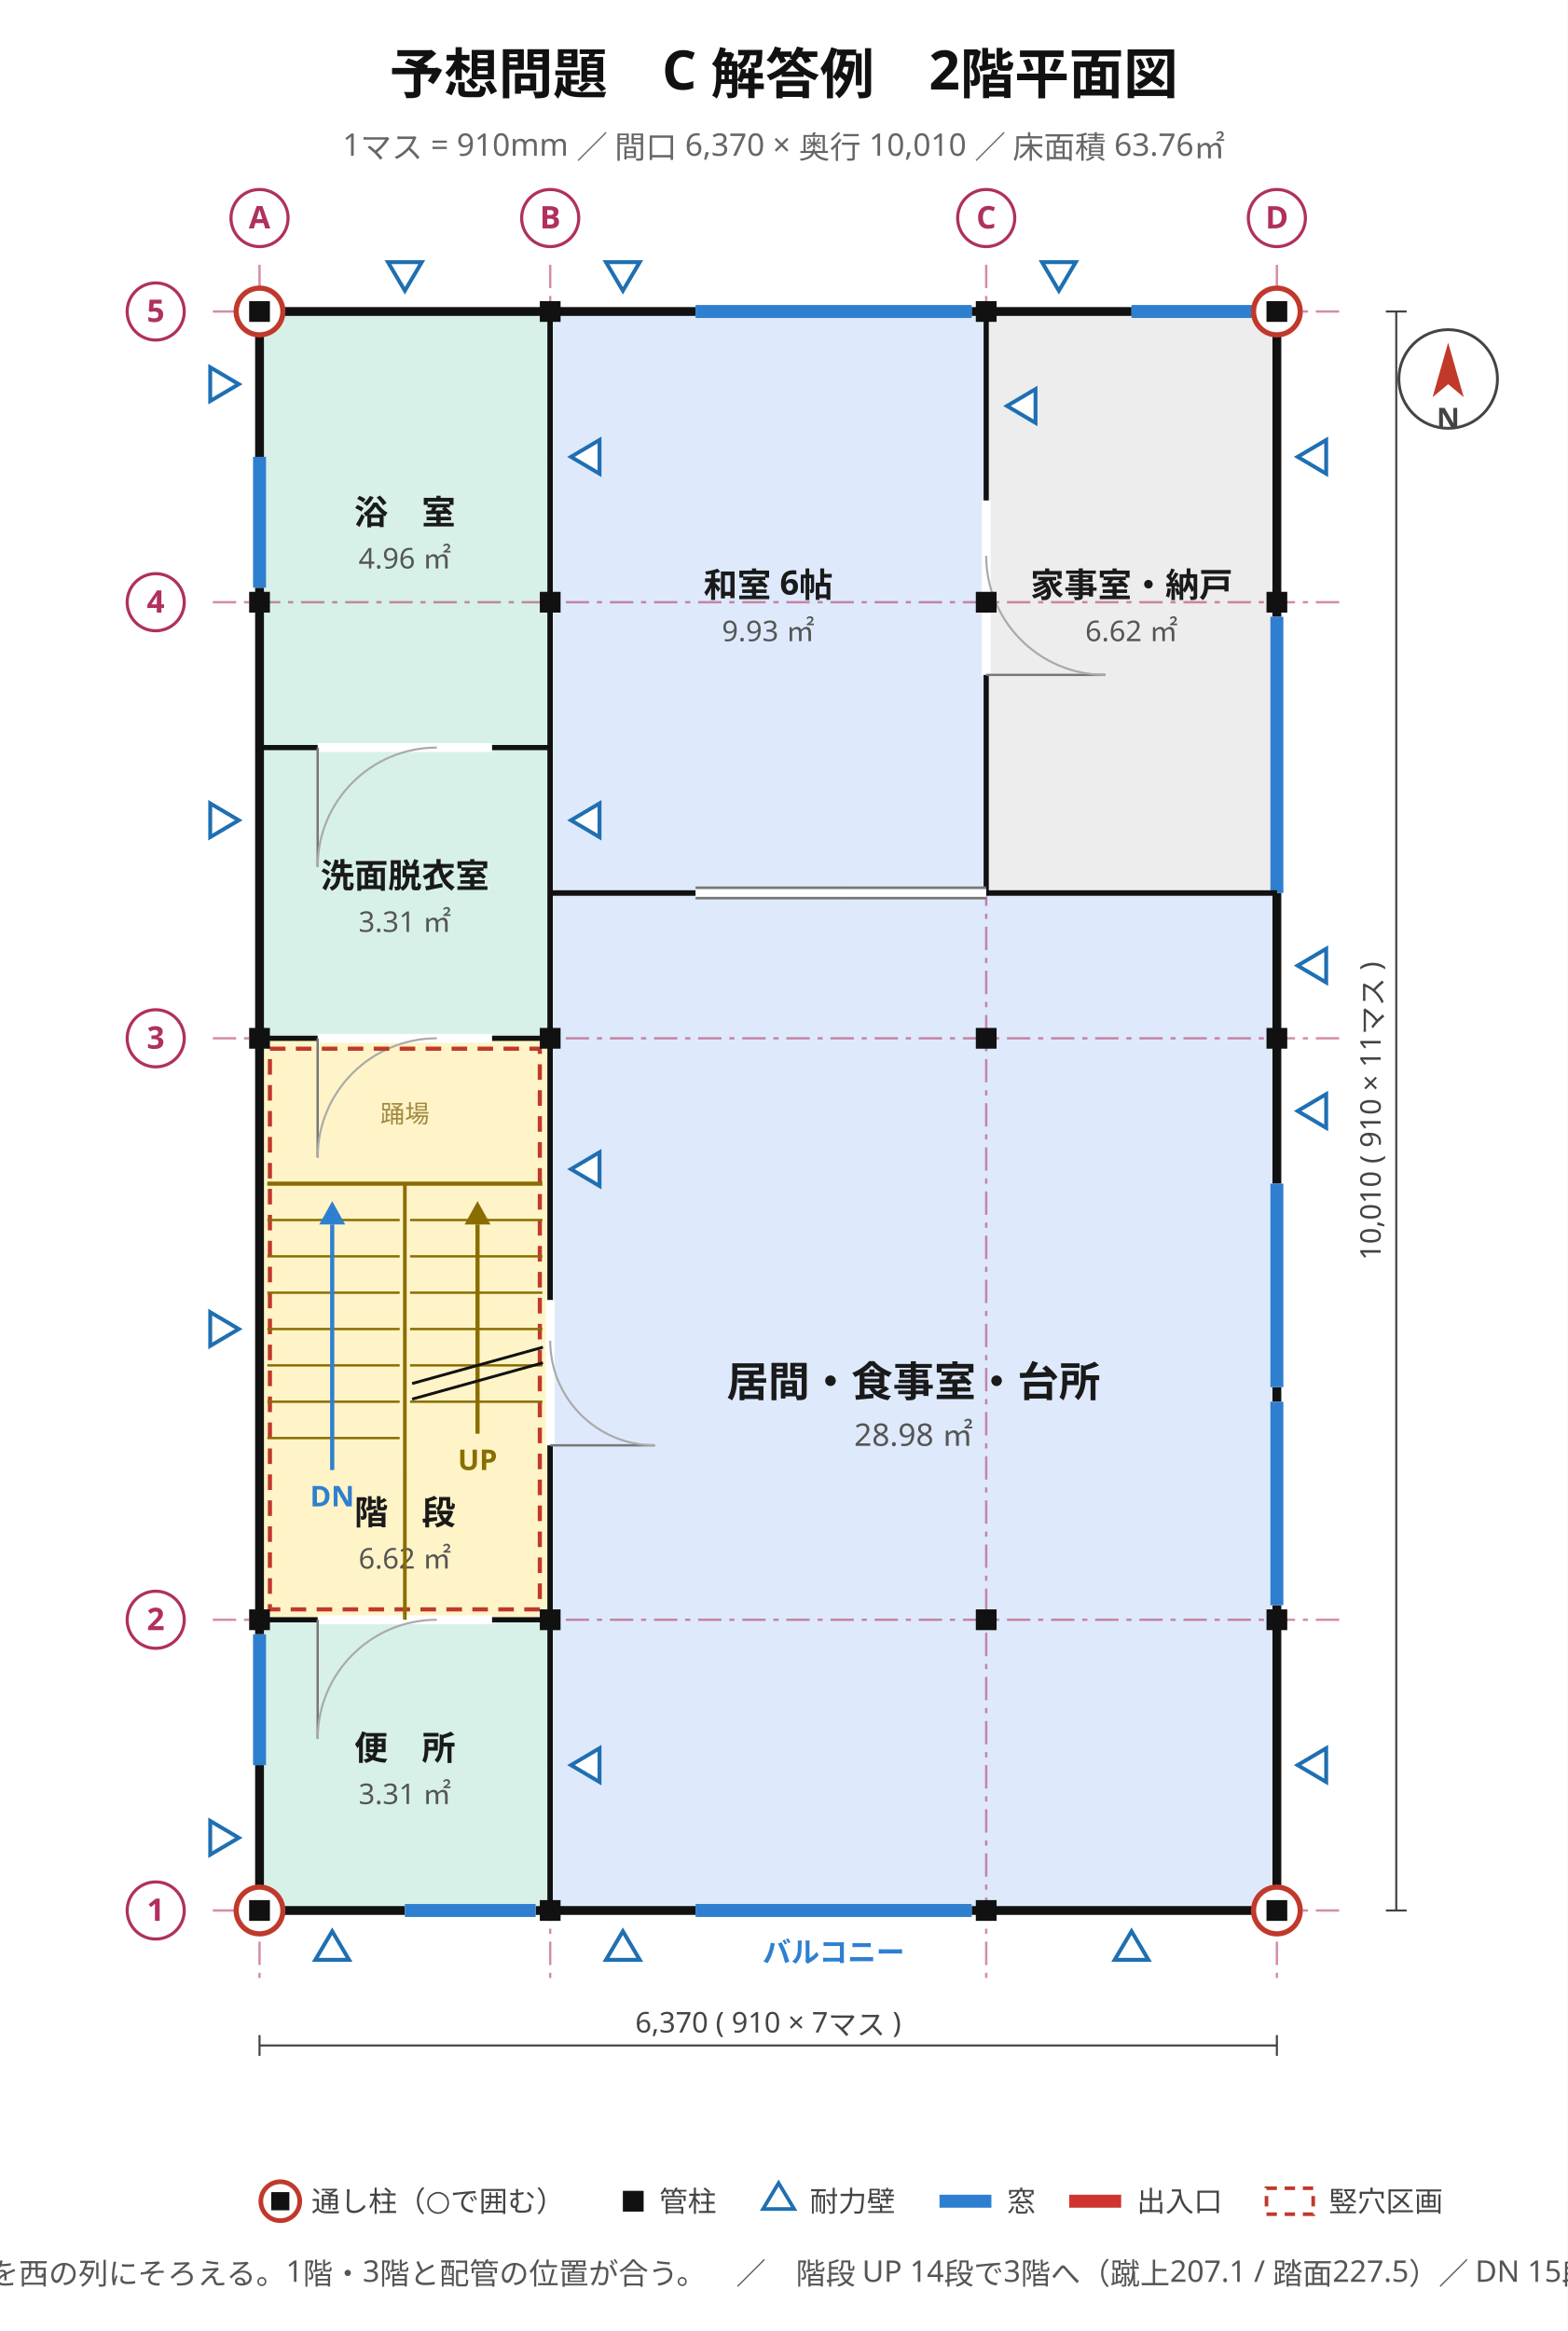
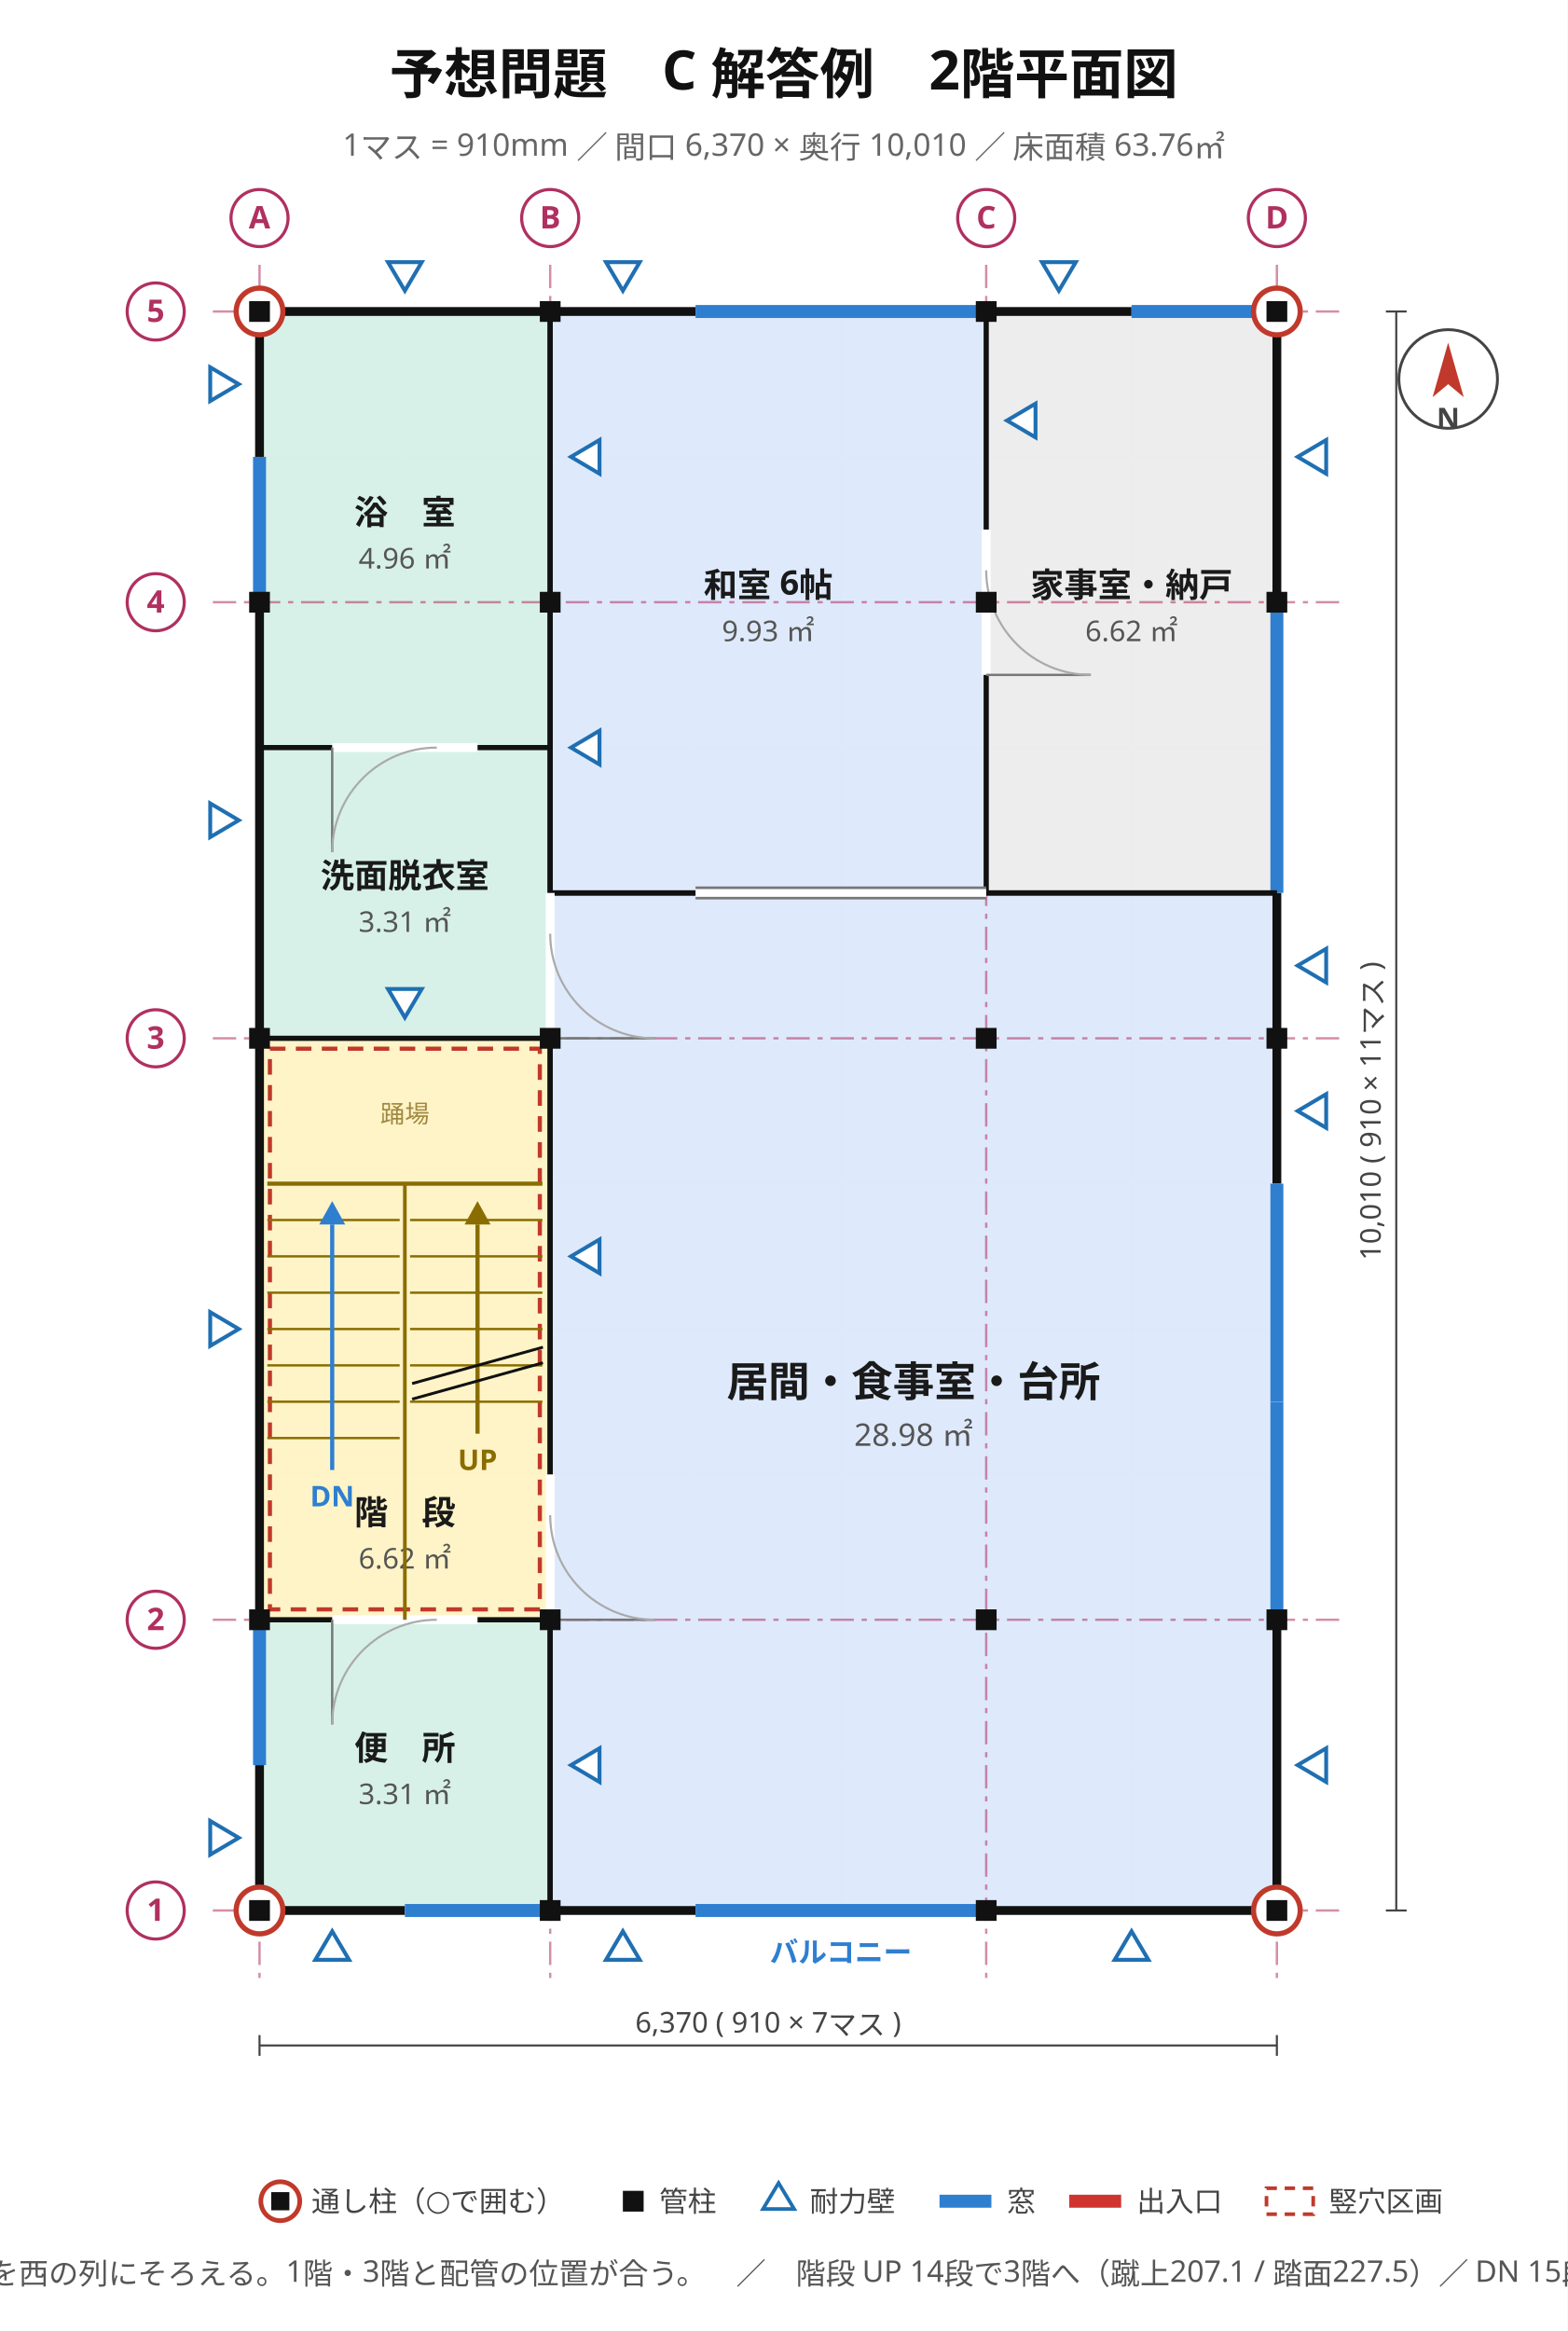
<svg xmlns="http://www.w3.org/2000/svg" viewBox="0 0 604 898" width="604" height="898" font-family="'Hiragino Sans','Hiragino Kaku Gothic ProN','Noto Sans JP','Yu Gothic',Meiryo,'IPAGothic',sans-serif">
  <rect width="604" height="898" fill="#ffffff" />
  <text x="302" y="36" font-size="21" text-anchor="middle" fill="#111" font-weight="700" font-family="'Hiragino Sans','Hiragino Kaku Gothic ProN','Noto Sans JP','Yu Gothic',Meiryo,'IPAGothic',sans-serif">予想問題　C 解答例　2階平面図</text>
  <text x="302" y="60" font-size="12" text-anchor="middle" fill="#666" font-weight="400" font-family="'Hiragino Sans','Hiragino Kaku Gothic ProN','Noto Sans JP','Yu Gothic',Meiryo,'IPAGothic',sans-serif">1マス = 910mm ／ 間口 6,370 × 奥行 10,010 ／ 床面積 63.76㎡</text>
  <line x1="100" y1="120" x2="100" y2="736" stroke="#e8e8e8" stroke-width="0.7" />
  <line x1="156" y1="120" x2="156" y2="736" stroke="#e8e8e8" stroke-width="0.7" />
  <line x1="212" y1="120" x2="212" y2="736" stroke="#e8e8e8" stroke-width="0.7" />
  <line x1="268" y1="120" x2="268" y2="736" stroke="#e8e8e8" stroke-width="0.7" />
  <line x1="324" y1="120" x2="324" y2="736" stroke="#e8e8e8" stroke-width="0.7" />
  <line x1="380" y1="120" x2="380" y2="736" stroke="#e8e8e8" stroke-width="0.7" />
  <line x1="436" y1="120" x2="436" y2="736" stroke="#e8e8e8" stroke-width="0.7" />
  <line x1="492" y1="120" x2="492" y2="736" stroke="#e8e8e8" stroke-width="0.7" />
  <line x1="100" y1="736" x2="492" y2="736" stroke="#e8e8e8" stroke-width="0.7" />
  <line x1="100" y1="680" x2="492" y2="680" stroke="#e8e8e8" stroke-width="0.7" />
  <line x1="100" y1="624" x2="492" y2="624" stroke="#e8e8e8" stroke-width="0.7" />
  <line x1="100" y1="568" x2="492" y2="568" stroke="#e8e8e8" stroke-width="0.7" />
  <line x1="100" y1="512" x2="492" y2="512" stroke="#e8e8e8" stroke-width="0.7" />
  <line x1="100" y1="456" x2="492" y2="456" stroke="#e8e8e8" stroke-width="0.7" />
  <line x1="100" y1="400" x2="492" y2="400" stroke="#e8e8e8" stroke-width="0.7" />
  <line x1="100" y1="344" x2="492" y2="344" stroke="#e8e8e8" stroke-width="0.7" />
  <line x1="100" y1="288" x2="492" y2="288" stroke="#e8e8e8" stroke-width="0.7" />
  <line x1="100" y1="232" x2="492" y2="232" stroke="#e8e8e8" stroke-width="0.7" />
  <line x1="100" y1="176" x2="492" y2="176" stroke="#e8e8e8" stroke-width="0.7" />
  <line x1="100" y1="120" x2="492" y2="120" stroke="#e8e8e8" stroke-width="0.7" />
  <rect x="100" y="624" width="112" height="112" fill="#d5f0e7" stroke="#2f9077" stroke-width="1.2" opacity="0.95" />
  <text x="156" y="678" font-size="13" text-anchor="middle" fill="#1a1a1a" font-weight="700" font-family="'Hiragino Sans','Hiragino Kaku Gothic ProN','Noto Sans JP','Yu Gothic',Meiryo,'IPAGothic',sans-serif">便　所</text>
  <text x="156" y="695" font-size="11" text-anchor="middle" fill="#555" font-weight="400" font-family="'Hiragino Sans','Hiragino Kaku Gothic ProN','Noto Sans JP','Yu Gothic',Meiryo,'IPAGothic',sans-serif">3.31 ㎡</text>
  <rect x="100" y="400" width="112" height="224" fill="#fff3c4" stroke="#bb9508" stroke-width="1.2" opacity="0.95" />
  <text x="156" y="587.28" font-size="13" text-anchor="middle" fill="#1a1a1a" font-weight="700" font-family="'Hiragino Sans','Hiragino Kaku Gothic ProN','Noto Sans JP','Yu Gothic',Meiryo,'IPAGothic',sans-serif">階　段</text>
  <text x="156" y="604.28" font-size="11" text-anchor="middle" fill="#555" font-weight="400" font-family="'Hiragino Sans','Hiragino Kaku Gothic ProN','Noto Sans JP','Yu Gothic',Meiryo,'IPAGothic',sans-serif">6.62 ㎡</text>
  <rect x="100" y="288" width="112" height="112" fill="#d5f0e7" stroke="#2f9077" stroke-width="1.2" opacity="0.95" />
  <text x="156" y="342" font-size="13" text-anchor="middle" fill="#1a1a1a" font-weight="700" font-family="'Hiragino Sans','Hiragino Kaku Gothic ProN','Noto Sans JP','Yu Gothic',Meiryo,'IPAGothic',sans-serif">洗面脱衣室</text>
  <text x="156" y="359" font-size="11" text-anchor="middle" fill="#555" font-weight="400" font-family="'Hiragino Sans','Hiragino Kaku Gothic ProN','Noto Sans JP','Yu Gothic',Meiryo,'IPAGothic',sans-serif">3.31 ㎡</text>
  <rect x="100" y="120" width="112" height="168" fill="#d5f0e7" stroke="#2f9077" stroke-width="1.2" opacity="0.95" />
  <text x="156" y="202" font-size="13" text-anchor="middle" fill="#1a1a1a" font-weight="700" font-family="'Hiragino Sans','Hiragino Kaku Gothic ProN','Noto Sans JP','Yu Gothic',Meiryo,'IPAGothic',sans-serif">浴　室</text>
  <text x="156" y="219" font-size="11" text-anchor="middle" fill="#555" font-weight="400" font-family="'Hiragino Sans','Hiragino Kaku Gothic ProN','Noto Sans JP','Yu Gothic',Meiryo,'IPAGothic',sans-serif">4.96 ㎡</text>
  <rect x="212" y="344" width="280" height="392" fill="#dce9fb" stroke="#4a76b8" stroke-width="1.2" opacity="0.95" />
  <text x="352" y="538" font-size="16" text-anchor="middle" fill="#1a1a1a" font-weight="700" font-family="'Hiragino Sans','Hiragino Kaku Gothic ProN','Noto Sans JP','Yu Gothic',Meiryo,'IPAGothic',sans-serif">居間・食事室・台所</text>
  <text x="352" y="557" font-size="12" text-anchor="middle" fill="#555" font-weight="400" font-family="'Hiragino Sans','Hiragino Kaku Gothic ProN','Noto Sans JP','Yu Gothic',Meiryo,'IPAGothic',sans-serif">28.98 ㎡</text>
  <rect x="212" y="120" width="168" height="224" fill="#dce9fb" stroke="#4a76b8" stroke-width="1.2" opacity="0.95" />
  <text x="296" y="230" font-size="13" text-anchor="middle" fill="#1a1a1a" font-weight="700" font-family="'Hiragino Sans','Hiragino Kaku Gothic ProN','Noto Sans JP','Yu Gothic',Meiryo,'IPAGothic',sans-serif">和室 6帖</text>
  <text x="296" y="247" font-size="11" text-anchor="middle" fill="#555" font-weight="400" font-family="'Hiragino Sans','Hiragino Kaku Gothic ProN','Noto Sans JP','Yu Gothic',Meiryo,'IPAGothic',sans-serif">9.93 ㎡</text>
  <rect x="380" y="120" width="112" height="224" fill="#ececec" stroke="#8a8a8a" stroke-width="1.2" opacity="0.95" />
  <text x="436" y="230" font-size="13" text-anchor="middle" fill="#1a1a1a" font-weight="700" font-family="'Hiragino Sans','Hiragino Kaku Gothic ProN','Noto Sans JP','Yu Gothic',Meiryo,'IPAGothic',sans-serif">家事室・納戸</text>
  <text x="436" y="247" font-size="11" text-anchor="middle" fill="#555" font-weight="400" font-family="'Hiragino Sans','Hiragino Kaku Gothic ProN','Noto Sans JP','Yu Gothic',Meiryo,'IPAGothic',sans-serif">6.62 ㎡</text>
  <line x1="100" y1="102" x2="100" y2="762" stroke="#b03060" stroke-width="0.9" stroke-dasharray="9 3 2 3" opacity="0.55" />
  <line x1="212" y1="102" x2="212" y2="762" stroke="#b03060" stroke-width="0.9" stroke-dasharray="9 3 2 3" opacity="0.55" />
  <line x1="380" y1="102" x2="380" y2="762" stroke="#b03060" stroke-width="0.9" stroke-dasharray="9 3 2 3" opacity="0.55" />
  <line x1="492" y1="102" x2="492" y2="762" stroke="#b03060" stroke-width="0.9" stroke-dasharray="9 3 2 3" opacity="0.55" />
  <line x1="82" y1="736" x2="518" y2="736" stroke="#b03060" stroke-width="0.9" stroke-dasharray="9 3 2 3" opacity="0.55" />
  <line x1="82" y1="624" x2="518" y2="624" stroke="#b03060" stroke-width="0.9" stroke-dasharray="9 3 2 3" opacity="0.55" />
  <line x1="82" y1="400" x2="518" y2="400" stroke="#b03060" stroke-width="0.9" stroke-dasharray="9 3 2 3" opacity="0.55" />
  <line x1="82" y1="232" x2="518" y2="232" stroke="#b03060" stroke-width="0.9" stroke-dasharray="9 3 2 3" opacity="0.55" />
  <line x1="82" y1="120" x2="518" y2="120" stroke="#b03060" stroke-width="0.9" stroke-dasharray="9 3 2 3" opacity="0.55" />
  <rect x="100" y="120" width="392" height="616" stroke="#111" stroke-width="3.4" fill="none" />
-   <line x1="268" y1="736" x2="374.4" y2="736" stroke="#ffffff" stroke-width="4.2" />
-   <line x1="268" y1="736" x2="374.4" y2="736" stroke="#2f7fd0" stroke-width="5.0" />
-   <text x="321.2" y="756" font-size="11" text-anchor="middle" fill="#2f7fd0" font-weight="700" font-family="'Hiragino Sans','Hiragino Kaku Gothic ProN','Noto Sans JP','Yu Gothic',Meiryo,'IPAGothic',sans-serif">バルコニー</text>
-   <line x1="156" y1="736" x2="206.4" y2="736" stroke="#ffffff" stroke-width="4.2" />
-   <line x1="156" y1="736" x2="206.4" y2="736" stroke="#2f7fd0" stroke-width="5.0" />
-   <line x1="268" y1="120" x2="374.4" y2="120" stroke="#ffffff" stroke-width="4.2" />
-   <line x1="268" y1="120" x2="374.4" y2="120" stroke="#2f7fd0" stroke-width="5.0" />
-   <line x1="436" y1="120" x2="486.4" y2="120" stroke="#ffffff" stroke-width="4.2" />
-   <line x1="436" y1="120" x2="486.4" y2="120" stroke="#2f7fd0" stroke-width="5.0" />
-   <line x1="100" y1="680" x2="100" y2="629.6" stroke="#ffffff" stroke-width="4.2" />
-   <line x1="100" y1="680" x2="100" y2="629.6" stroke="#2f7fd0" stroke-width="5.0" />
-   <line x1="100" y1="226.4" x2="100" y2="176" stroke="#ffffff" stroke-width="4.2" />
-   <line x1="100" y1="226.4" x2="100" y2="176" stroke="#2f7fd0" stroke-width="5.0" />
-   <line x1="492" y1="618.4" x2="492" y2="540" stroke="#ffffff" stroke-width="4.2" />
-   <line x1="492" y1="618.4" x2="492" y2="540" stroke="#2f7fd0" stroke-width="5.0" />
-   <line x1="492" y1="534.4" x2="492" y2="456" stroke="#ffffff" stroke-width="4.2" />
-   <line x1="492" y1="534.4" x2="492" y2="456" stroke="#2f7fd0" stroke-width="5.0" />
-   <line x1="492" y1="344" x2="492" y2="237.6" stroke="#ffffff" stroke-width="4.2" />
-   <line x1="492" y1="344" x2="492" y2="237.6" stroke="#2f7fd0" stroke-width="5.0" />
+   <line x1="268" y1="736" x2="380" y2="736" stroke="#ffffff" stroke-width="4.2" />
+   <line x1="268" y1="736" x2="380" y2="736" stroke="#2f7fd0" stroke-width="5.0" />
+   <text x="324" y="756" font-size="11" text-anchor="middle" fill="#2f7fd0" font-weight="700" font-family="'Hiragino Sans','Hiragino Kaku Gothic ProN','Noto Sans JP','Yu Gothic',Meiryo,'IPAGothic',sans-serif">バルコニー</text>
+   <line x1="156" y1="736" x2="212" y2="736" stroke="#ffffff" stroke-width="4.2" />
+   <line x1="156" y1="736" x2="212" y2="736" stroke="#2f7fd0" stroke-width="5.0" />
+   <line x1="268" y1="120" x2="380" y2="120" stroke="#ffffff" stroke-width="4.2" />
+   <line x1="268" y1="120" x2="380" y2="120" stroke="#2f7fd0" stroke-width="5.0" />
+   <line x1="436" y1="120" x2="492" y2="120" stroke="#ffffff" stroke-width="4.2" />
+   <line x1="436" y1="120" x2="492" y2="120" stroke="#2f7fd0" stroke-width="5.0" />
+   <line x1="100" y1="680" x2="100" y2="624" stroke="#ffffff" stroke-width="4.2" />
+   <line x1="100" y1="680" x2="100" y2="624" stroke="#2f7fd0" stroke-width="5.0" />
+   <line x1="100" y1="232" x2="100" y2="176" stroke="#ffffff" stroke-width="4.2" />
+   <line x1="100" y1="232" x2="100" y2="176" stroke="#2f7fd0" stroke-width="5.0" />
+   <line x1="492" y1="624" x2="492" y2="540" stroke="#ffffff" stroke-width="4.2" />
+   <line x1="492" y1="624" x2="492" y2="540" stroke="#2f7fd0" stroke-width="5.0" />
+   <line x1="492" y1="540" x2="492" y2="456" stroke="#ffffff" stroke-width="4.2" />
+   <line x1="492" y1="540" x2="492" y2="456" stroke="#2f7fd0" stroke-width="5.0" />
+   <line x1="492" y1="344" x2="492" y2="232" stroke="#ffffff" stroke-width="4.2" />
+   <line x1="492" y1="344" x2="492" y2="232" stroke="#2f7fd0" stroke-width="5.0" />
+   <line x1="212" y1="624" x2="212" y2="400" stroke="#111" stroke-width="2.0" />
+   <line x1="380" y1="344" x2="380" y2="120" stroke="#111" stroke-width="2.0" />
+   <line x1="380" y1="344" x2="492" y2="344" stroke="#111" stroke-width="2.0" />
  <line x1="212" y1="344" x2="212" y2="120" stroke="#111" stroke-width="2.0" />
-   <line x1="212" y1="344" x2="492" y2="344" stroke="#111" stroke-width="2.0" />
-   <line x1="212" y1="624" x2="212" y2="400" stroke="#111" stroke-width="2.0" />
-   <line x1="100" y1="624" x2="212" y2="624" stroke="#111" stroke-width="2.0" />
  <line x1="212" y1="736" x2="212" y2="624" stroke="#111" stroke-width="2.0" />
-   <line x1="380" y1="344" x2="380" y2="120" stroke="#111" stroke-width="2.0" />
-   <line x1="212" y1="736" x2="212" y2="344" stroke="#111" stroke-width="2.0" />
+   <line x1="212" y1="344" x2="380" y2="344" stroke="#111" stroke-width="2.0" />
  <line x1="100" y1="400" x2="212" y2="400" stroke="#111" stroke-width="2.0" />
+   <line x1="100" y1="288" x2="212" y2="288" stroke="#111" stroke-width="2.0" />
  <line x1="212" y1="400" x2="212" y2="288" stroke="#111" stroke-width="2.0" />
  <line x1="212" y1="288" x2="212" y2="120" stroke="#111" stroke-width="2.0" />
-   <line x1="212" y1="344" x2="380" y2="344" stroke="#111" stroke-width="2.0" />
-   <line x1="100" y1="288" x2="212" y2="288" stroke="#111" stroke-width="2.0" />
-   <line x1="380" y1="344" x2="492" y2="344" stroke="#111" stroke-width="2.0" />
-   <line x1="122.4" y1="624" x2="189.6" y2="624" stroke="#ffffff" stroke-width="3.4" />
-   <line x1="122.4" y1="624" x2="122.4" y2="669.92" stroke="#777" stroke-width="0.9" />
-   <path d="M 122.4 669.9 A 45.9 45.9 0 0 1 168.3 624.0" stroke="#aaa" stroke-width="0.8" fill="none" />
-   <line x1="212" y1="556.8" x2="212" y2="500.8" stroke="#ffffff" stroke-width="3.4" />
-   <line x1="212" y1="556.8" x2="252.32" y2="556.8" stroke="#777" stroke-width="0.9" />
-   <path d="M 252.3 556.8 A 40.3 40.3 0 0 1 212.0 516.5" stroke="#aaa" stroke-width="0.8" fill="none" />
-   <line x1="122.4" y1="400" x2="189.6" y2="400" stroke="#ffffff" stroke-width="3.4" />
-   <line x1="122.4" y1="400" x2="122.4" y2="445.92" stroke="#777" stroke-width="0.9" />
-   <path d="M 122.4 445.9 A 45.9 45.9 0 0 1 168.3 400.0" stroke="#aaa" stroke-width="0.8" fill="none" />
-   <line x1="122.4" y1="288" x2="189.6" y2="288" stroke="#ffffff" stroke-width="3.4" />
-   <line x1="122.4" y1="288" x2="122.4" y2="333.92" stroke="#777" stroke-width="0.9" />
-   <path d="M 122.4 333.9 A 45.9 45.9 0 0 1 168.3 288.0" stroke="#aaa" stroke-width="0.8" fill="none" />
+   <line x1="212" y1="736" x2="212" y2="344" stroke="#111" stroke-width="2.0" />
+   <line x1="212" y1="344" x2="492" y2="344" stroke="#111" stroke-width="2.0" />
+   <line x1="100" y1="624" x2="212" y2="624" stroke="#111" stroke-width="2.0" />
+   <line x1="128" y1="624" x2="184" y2="624" stroke="#ffffff" stroke-width="3.4" />
+   <line x1="128" y1="624" x2="128" y2="664.32" stroke="#777" stroke-width="0.9" />
+   <path d="M 128.0 664.3 A 40.3 40.3 0 0 1 168.3 624.0" stroke="#aaa" stroke-width="0.8" fill="none" />
+   <line x1="212" y1="624" x2="212" y2="568" stroke="#ffffff" stroke-width="3.4" />
+   <line x1="212" y1="624" x2="252.32" y2="624" stroke="#777" stroke-width="0.9" />
+   <path d="M 252.3 624.0 A 40.3 40.3 0 0 1 212.0 583.7" stroke="#aaa" stroke-width="0.8" fill="none" />
+   <line x1="212" y1="400" x2="212" y2="344" stroke="#ffffff" stroke-width="3.4" />
+   <line x1="212" y1="400" x2="252.32" y2="400" stroke="#777" stroke-width="0.9" />
+   <path d="M 252.3 400.0 A 40.3 40.3 0 0 1 212.0 359.7" stroke="#aaa" stroke-width="0.8" fill="none" />
+   <line x1="128" y1="288" x2="184" y2="288" stroke="#ffffff" stroke-width="3.4" />
+   <line x1="128" y1="288" x2="128" y2="328.32" stroke="#777" stroke-width="0.9" />
+   <path d="M 128.0 328.3 A 40.3 40.3 0 0 1 168.3 288.0" stroke="#aaa" stroke-width="0.8" fill="none" />
  <line x1="268" y1="344" x2="380" y2="344" stroke="#ffffff" stroke-width="3.4" />
  <line x1="268" y1="342" x2="380" y2="342" stroke="#777" stroke-width="1.0" />
  <line x1="268" y1="346" x2="380" y2="346" stroke="#777" stroke-width="1.0" />
-   <line x1="380" y1="260" x2="380" y2="192.8" stroke="#ffffff" stroke-width="3.4" />
-   <line x1="380" y1="260" x2="425.92" y2="260" stroke="#777" stroke-width="0.9" />
-   <path d="M 425.9 260.0 A 45.9 45.9 0 0 1 380.0 214.1" stroke="#aaa" stroke-width="0.8" fill="none" />
+   <line x1="380" y1="260" x2="380" y2="204" stroke="#ffffff" stroke-width="3.4" />
+   <line x1="380" y1="260" x2="420.32" y2="260" stroke="#777" stroke-width="0.9" />
+   <path d="M 420.3 260.0 A 40.3 40.3 0 0 1 380.0 219.7" stroke="#aaa" stroke-width="0.8" fill="none" />
  <rect x="104" y="404" width="104" height="216" fill="none" stroke="#c0392b" stroke-width="1.6" stroke-dasharray="6 4" />
  <line x1="103" y1="456" x2="209" y2="456" stroke="#8a6d00" stroke-width="1.6" />
  <line x1="156" y1="624" x2="156" y2="456" stroke="#8a6d00" stroke-width="1.4" />
  <line x1="158" y1="470" x2="209" y2="470" stroke="#8a6d00" stroke-width="0.9" />
  <line x1="158" y1="484" x2="209" y2="484" stroke="#8a6d00" stroke-width="0.9" />
  <line x1="158" y1="498" x2="209" y2="498" stroke="#8a6d00" stroke-width="0.9" />
  <line x1="158" y1="512" x2="209" y2="512" stroke="#8a6d00" stroke-width="0.9" />
  <line x1="158" y1="526" x2="209" y2="526" stroke="#8a6d00" stroke-width="0.9" />
  <line x1="158" y1="540" x2="209" y2="540" stroke="#8a6d00" stroke-width="0.9" />
  <line x1="103" y1="470" x2="154" y2="470" stroke="#8a6d00" stroke-width="0.9" />
  <line x1="103" y1="484" x2="154" y2="484" stroke="#8a6d00" stroke-width="0.9" />
  <line x1="103" y1="498" x2="154" y2="498" stroke="#8a6d00" stroke-width="0.9" />
  <line x1="103" y1="512" x2="154" y2="512" stroke="#8a6d00" stroke-width="0.9" />
  <line x1="103" y1="526" x2="154" y2="526" stroke="#8a6d00" stroke-width="0.9" />
  <line x1="103" y1="540" x2="154" y2="540" stroke="#8a6d00" stroke-width="0.9" />
  <line x1="103" y1="554" x2="154" y2="554" stroke="#8a6d00" stroke-width="0.9" />
  <line x1="184" y1="552.32" x2="184" y2="471.72" stroke="#8a6d00" stroke-width="1.6" />
  <polygon points="184,462.72 179,471.72 189,471.72" fill="#8a6d00" />
  <text x="184" y="566.32" font-size="11" text-anchor="middle" fill="#8a6d00" font-weight="700" font-family="'Hiragino Sans','Hiragino Kaku Gothic ProN','Noto Sans JP','Yu Gothic',Meiryo,'IPAGothic',sans-serif">UP</text>
  <line x1="158.8" y1="533" x2="209.2" y2="519" stroke="#111" stroke-width="1.1" />
  <line x1="158.8" y1="539" x2="209.2" y2="525" stroke="#111" stroke-width="1.1" />
  <line x1="128" y1="566.32" x2="128" y2="471.72" stroke="#2f7fd0" stroke-width="1.6" />
  <polygon points="128,462.72 123,471.72 133,471.72" fill="#2f7fd0" />
  <text x="128" y="580.32" font-size="11" text-anchor="middle" fill="#2f7fd0" font-weight="700" font-family="'Hiragino Sans','Hiragino Kaku Gothic ProN','Noto Sans JP','Yu Gothic',Meiryo,'IPAGothic',sans-serif">DN</text>
  <text x="156" y="432.48" font-size="9.5" text-anchor="middle" fill="#a08840" font-weight="400" font-family="'Hiragino Sans','Hiragino Kaku Gothic ProN','Noto Sans JP','Yu Gothic',Meiryo,'IPAGothic',sans-serif">踊場</text>
  <polygon points="92,708 81,701.5 81,714.5" fill="#ffffff" stroke="#1f6fb2" stroke-width="1.5" />
  <polygon points="92,512 81,505.5 81,518.5" fill="#ffffff" stroke="#1f6fb2" stroke-width="1.5" />
  <polygon points="92,316 81,309.5 81,322.5" fill="#ffffff" stroke="#1f6fb2" stroke-width="1.5" />
  <polygon points="92,148 81,141.5 81,154.5" fill="#ffffff" stroke="#1f6fb2" stroke-width="1.5" />
  <polygon points="220,680 231,673.5 231,686.5" fill="#ffffff" stroke="#1f6fb2" stroke-width="1.5" />
-   <polygon points="220,450.4 231,443.9 231,456.9" fill="#ffffff" stroke="#1f6fb2" stroke-width="1.5" />
-   <polygon points="220,316 231,309.5 231,322.5" fill="#ffffff" stroke="#1f6fb2" stroke-width="1.5" />
+   <polygon points="220,484 231,477.5 231,490.5" fill="#ffffff" stroke="#1f6fb2" stroke-width="1.5" />
+   <polygon points="220,288 231,281.5 231,294.5" fill="#ffffff" stroke="#1f6fb2" stroke-width="1.5" />
  <polygon points="220,176 231,169.5 231,182.5" fill="#ffffff" stroke="#1f6fb2" stroke-width="1.5" />
-   <polygon points="388,156.4 399,149.9 399,162.9" fill="#ffffff" stroke="#1f6fb2" stroke-width="1.5" />
+   <polygon points="388,162 399,155.5 399,168.5" fill="#ffffff" stroke="#1f6fb2" stroke-width="1.5" />
  <polygon points="500,680 511,673.5 511,686.5" fill="#ffffff" stroke="#1f6fb2" stroke-width="1.5" />
  <polygon points="500,428 511,421.5 511,434.5" fill="#ffffff" stroke="#1f6fb2" stroke-width="1.5" />
  <polygon points="500,372 511,365.5 511,378.5" fill="#ffffff" stroke="#1f6fb2" stroke-width="1.5" />
  <polygon points="500,176 511,169.5 511,182.5" fill="#ffffff" stroke="#1f6fb2" stroke-width="1.5" />
  <polygon points="128,744 121.5,755 134.5,755" fill="#ffffff" stroke="#1f6fb2" stroke-width="1.5" />
  <polygon points="240,744 233.5,755 246.5,755" fill="#ffffff" stroke="#1f6fb2" stroke-width="1.5" />
  <polygon points="436,744 429.5,755 442.5,755" fill="#ffffff" stroke="#1f6fb2" stroke-width="1.5" />
+   <polygon points="156,392 149.5,381 162.5,381" fill="#ffffff" stroke="#1f6fb2" stroke-width="1.5" />
  <polygon points="156,112 149.5,101 162.5,101" fill="#ffffff" stroke="#1f6fb2" stroke-width="1.5" />
  <polygon points="240,112 233.5,101 246.5,101" fill="#ffffff" stroke="#1f6fb2" stroke-width="1.5" />
  <polygon points="408,112 401.5,101 414.5,101" fill="#ffffff" stroke="#1f6fb2" stroke-width="1.5" />
  <rect x="208" y="732" width="8" height="8" fill="#111" />
  <rect x="376" y="732" width="8" height="8" fill="#111" />
  <rect x="96" y="620" width="8" height="8" fill="#111" />
  <rect x="488" y="620" width="8" height="8" fill="#111" />
  <rect x="96" y="396" width="8" height="8" fill="#111" />
  <rect x="488" y="396" width="8" height="8" fill="#111" />
  <rect x="96" y="228" width="8" height="8" fill="#111" />
  <rect x="488" y="228" width="8" height="8" fill="#111" />
  <rect x="208" y="116" width="8" height="8" fill="#111" />
  <rect x="376" y="116" width="8" height="8" fill="#111" />
  <rect x="208" y="620" width="8" height="8" fill="#111" />
  <rect x="376" y="620" width="8" height="8" fill="#111" />
  <rect x="208" y="396" width="8" height="8" fill="#111" />
  <rect x="376" y="396" width="8" height="8" fill="#111" />
  <rect x="208" y="228" width="8" height="8" fill="#111" />
  <rect x="376" y="228" width="8" height="8" fill="#111" />
  <circle cx="100" cy="736" r="9" fill="#ffffff" stroke="#c0392b" stroke-width="2.0" />
  <rect x="96" y="732" width="8" height="8" fill="#111" />
  <circle cx="492" cy="736" r="9" fill="#ffffff" stroke="#c0392b" stroke-width="2.0" />
  <rect x="488" y="732" width="8" height="8" fill="#111" />
  <circle cx="100" cy="120" r="9" fill="#ffffff" stroke="#c0392b" stroke-width="2.0" />
  <rect x="96" y="116" width="8" height="8" fill="#111" />
  <circle cx="492" cy="120" r="9" fill="#ffffff" stroke="#c0392b" stroke-width="2.0" />
  <rect x="488" y="116" width="8" height="8" fill="#111" />
  <circle cx="100" cy="84" r="11" fill="#ffffff" stroke="#b03060" stroke-width="1.2" />
  <text x="100" y="88" font-size="12" text-anchor="middle" fill="#b03060" font-weight="700" font-family="'Hiragino Sans','Hiragino Kaku Gothic ProN','Noto Sans JP','Yu Gothic',Meiryo,'IPAGothic',sans-serif">A</text>
  <circle cx="212" cy="84" r="11" fill="#ffffff" stroke="#b03060" stroke-width="1.2" />
  <text x="212" y="88" font-size="12" text-anchor="middle" fill="#b03060" font-weight="700" font-family="'Hiragino Sans','Hiragino Kaku Gothic ProN','Noto Sans JP','Yu Gothic',Meiryo,'IPAGothic',sans-serif">B</text>
  <circle cx="380" cy="84" r="11" fill="#ffffff" stroke="#b03060" stroke-width="1.2" />
  <text x="380" y="88" font-size="12" text-anchor="middle" fill="#b03060" font-weight="700" font-family="'Hiragino Sans','Hiragino Kaku Gothic ProN','Noto Sans JP','Yu Gothic',Meiryo,'IPAGothic',sans-serif">C</text>
  <circle cx="492" cy="84" r="11" fill="#ffffff" stroke="#b03060" stroke-width="1.2" />
  <text x="492" y="88" font-size="12" text-anchor="middle" fill="#b03060" font-weight="700" font-family="'Hiragino Sans','Hiragino Kaku Gothic ProN','Noto Sans JP','Yu Gothic',Meiryo,'IPAGothic',sans-serif">D</text>
  <circle cx="60" cy="736" r="11" fill="#ffffff" stroke="#b03060" stroke-width="1.2" />
  <text x="60" y="740" font-size="12" text-anchor="middle" fill="#b03060" font-weight="700" font-family="'Hiragino Sans','Hiragino Kaku Gothic ProN','Noto Sans JP','Yu Gothic',Meiryo,'IPAGothic',sans-serif">1</text>
  <circle cx="60" cy="624" r="11" fill="#ffffff" stroke="#b03060" stroke-width="1.2" />
  <text x="60" y="628" font-size="12" text-anchor="middle" fill="#b03060" font-weight="700" font-family="'Hiragino Sans','Hiragino Kaku Gothic ProN','Noto Sans JP','Yu Gothic',Meiryo,'IPAGothic',sans-serif">2</text>
  <circle cx="60" cy="400" r="11" fill="#ffffff" stroke="#b03060" stroke-width="1.2" />
  <text x="60" y="404" font-size="12" text-anchor="middle" fill="#b03060" font-weight="700" font-family="'Hiragino Sans','Hiragino Kaku Gothic ProN','Noto Sans JP','Yu Gothic',Meiryo,'IPAGothic',sans-serif">3</text>
  <circle cx="60" cy="232" r="11" fill="#ffffff" stroke="#b03060" stroke-width="1.2" />
  <text x="60" y="236" font-size="12" text-anchor="middle" fill="#b03060" font-weight="700" font-family="'Hiragino Sans','Hiragino Kaku Gothic ProN','Noto Sans JP','Yu Gothic',Meiryo,'IPAGothic',sans-serif">4</text>
  <circle cx="60" cy="120" r="11" fill="#ffffff" stroke="#b03060" stroke-width="1.2" />
  <text x="60" y="124" font-size="12" text-anchor="middle" fill="#b03060" font-weight="700" font-family="'Hiragino Sans','Hiragino Kaku Gothic ProN','Noto Sans JP','Yu Gothic',Meiryo,'IPAGothic',sans-serif">5</text>
  <line x1="100" y1="788" x2="492" y2="788" stroke="#444" stroke-width="0.8" />
  <line x1="100" y1="784" x2="100" y2="792" stroke="#444" stroke-width="0.8" />
  <line x1="492" y1="784" x2="492" y2="792" stroke="#444" stroke-width="0.8" />
  <text x="296" y="783" font-size="11" text-anchor="middle" fill="#444" font-weight="400" font-family="'Hiragino Sans','Hiragino Kaku Gothic ProN','Noto Sans JP','Yu Gothic',Meiryo,'IPAGothic',sans-serif">6,370  ( 910 × 7マス )</text>
  <line x1="538" y1="736" x2="538" y2="120" stroke="#444" stroke-width="0.8" />
  <line x1="534" y1="736" x2="542" y2="736" stroke="#444" stroke-width="0.8" />
  <line x1="534" y1="120" x2="542" y2="120" stroke="#444" stroke-width="0.8" />
  <g transform="translate(532,428) rotate(-90)">
    <text x="0" y="0" font-size="11" text-anchor="middle" fill="#444" font-weight="400" font-family="'Hiragino Sans','Hiragino Kaku Gothic ProN','Noto Sans JP','Yu Gothic',Meiryo,'IPAGothic',sans-serif">10,010  ( 910 × 11マス )</text>
  </g>
  <circle cx="558" cy="146" r="19" fill="#ffffff" stroke="#444" stroke-width="1.1" />
  <polygon points="558,132 552,153 558,148 564,153" fill="#c0392b" />
  <text x="558" y="165" font-size="11" text-anchor="middle" fill="#444" font-weight="700" font-family="'Hiragino Sans','Hiragino Kaku Gothic ProN','Noto Sans JP','Yu Gothic',Meiryo,'IPAGothic',sans-serif">N</text>
  <circle cx="108" cy="848" r="7.5" fill="#ffffff" stroke="#c0392b" stroke-width="1.8" />
  <rect x="104.5" y="844.5" width="7" height="7" fill="#111" />
  <text x="120" y="852" font-size="11" text-anchor="start" fill="#444" font-weight="400" font-family="'Hiragino Sans','Hiragino Kaku Gothic ProN','Noto Sans JP','Yu Gothic',Meiryo,'IPAGothic',sans-serif">通し柱（○で囲む）</text>
  <rect x="240" y="844" width="8" height="8" fill="#111" />
  <text x="254" y="852" font-size="11" text-anchor="start" fill="#444" font-weight="400" font-family="'Hiragino Sans','Hiragino Kaku Gothic ProN','Noto Sans JP','Yu Gothic',Meiryo,'IPAGothic',sans-serif">管柱</text>
  <polygon points="300,841 294,851 306,851" fill="#fff" stroke="#1f6fb2" stroke-width="1.4" />
  <text x="312" y="852" font-size="11" text-anchor="start" fill="#444" font-weight="400" font-family="'Hiragino Sans','Hiragino Kaku Gothic ProN','Noto Sans JP','Yu Gothic',Meiryo,'IPAGothic',sans-serif">耐力壁</text>
  <line x1="362" y1="848" x2="382" y2="848" stroke="#2f7fd0" stroke-width="5" />
  <text x="388" y="852" font-size="11" text-anchor="start" fill="#444" font-weight="400" font-family="'Hiragino Sans','Hiragino Kaku Gothic ProN','Noto Sans JP','Yu Gothic',Meiryo,'IPAGothic',sans-serif">窓</text>
  <line x1="412" y1="848" x2="432" y2="848" stroke="#d0342f" stroke-width="5" />
  <text x="438" y="852" font-size="11" text-anchor="start" fill="#444" font-weight="400" font-family="'Hiragino Sans','Hiragino Kaku Gothic ProN','Noto Sans JP','Yu Gothic',Meiryo,'IPAGothic',sans-serif">出入口</text>
  <rect x="488" y="843" width="18" height="10" fill="none" stroke="#c0392b" stroke-width="1.4" stroke-dasharray="4 3" />
  <text x="512" y="852" font-size="11" text-anchor="start" fill="#444" font-weight="400" font-family="'Hiragino Sans','Hiragino Kaku Gothic ProN','Noto Sans JP','Yu Gothic',Meiryo,'IPAGothic',sans-serif">竪穴区画</text>
  <text x="302" y="880" font-size="11.5" text-anchor="middle" fill="#555" font-weight="400" font-family="'Hiragino Sans','Hiragino Kaku Gothic ProN','Noto Sans JP','Yu Gothic',Meiryo,'IPAGothic',sans-serif">水まわりを西の列にそろえる。1階・3階と配管の位置が合う。　／　階段 UP 14段で3階へ（蹴上207.1 / 踏面227.5）／ DN 15段で1階へ</text>
</svg>
